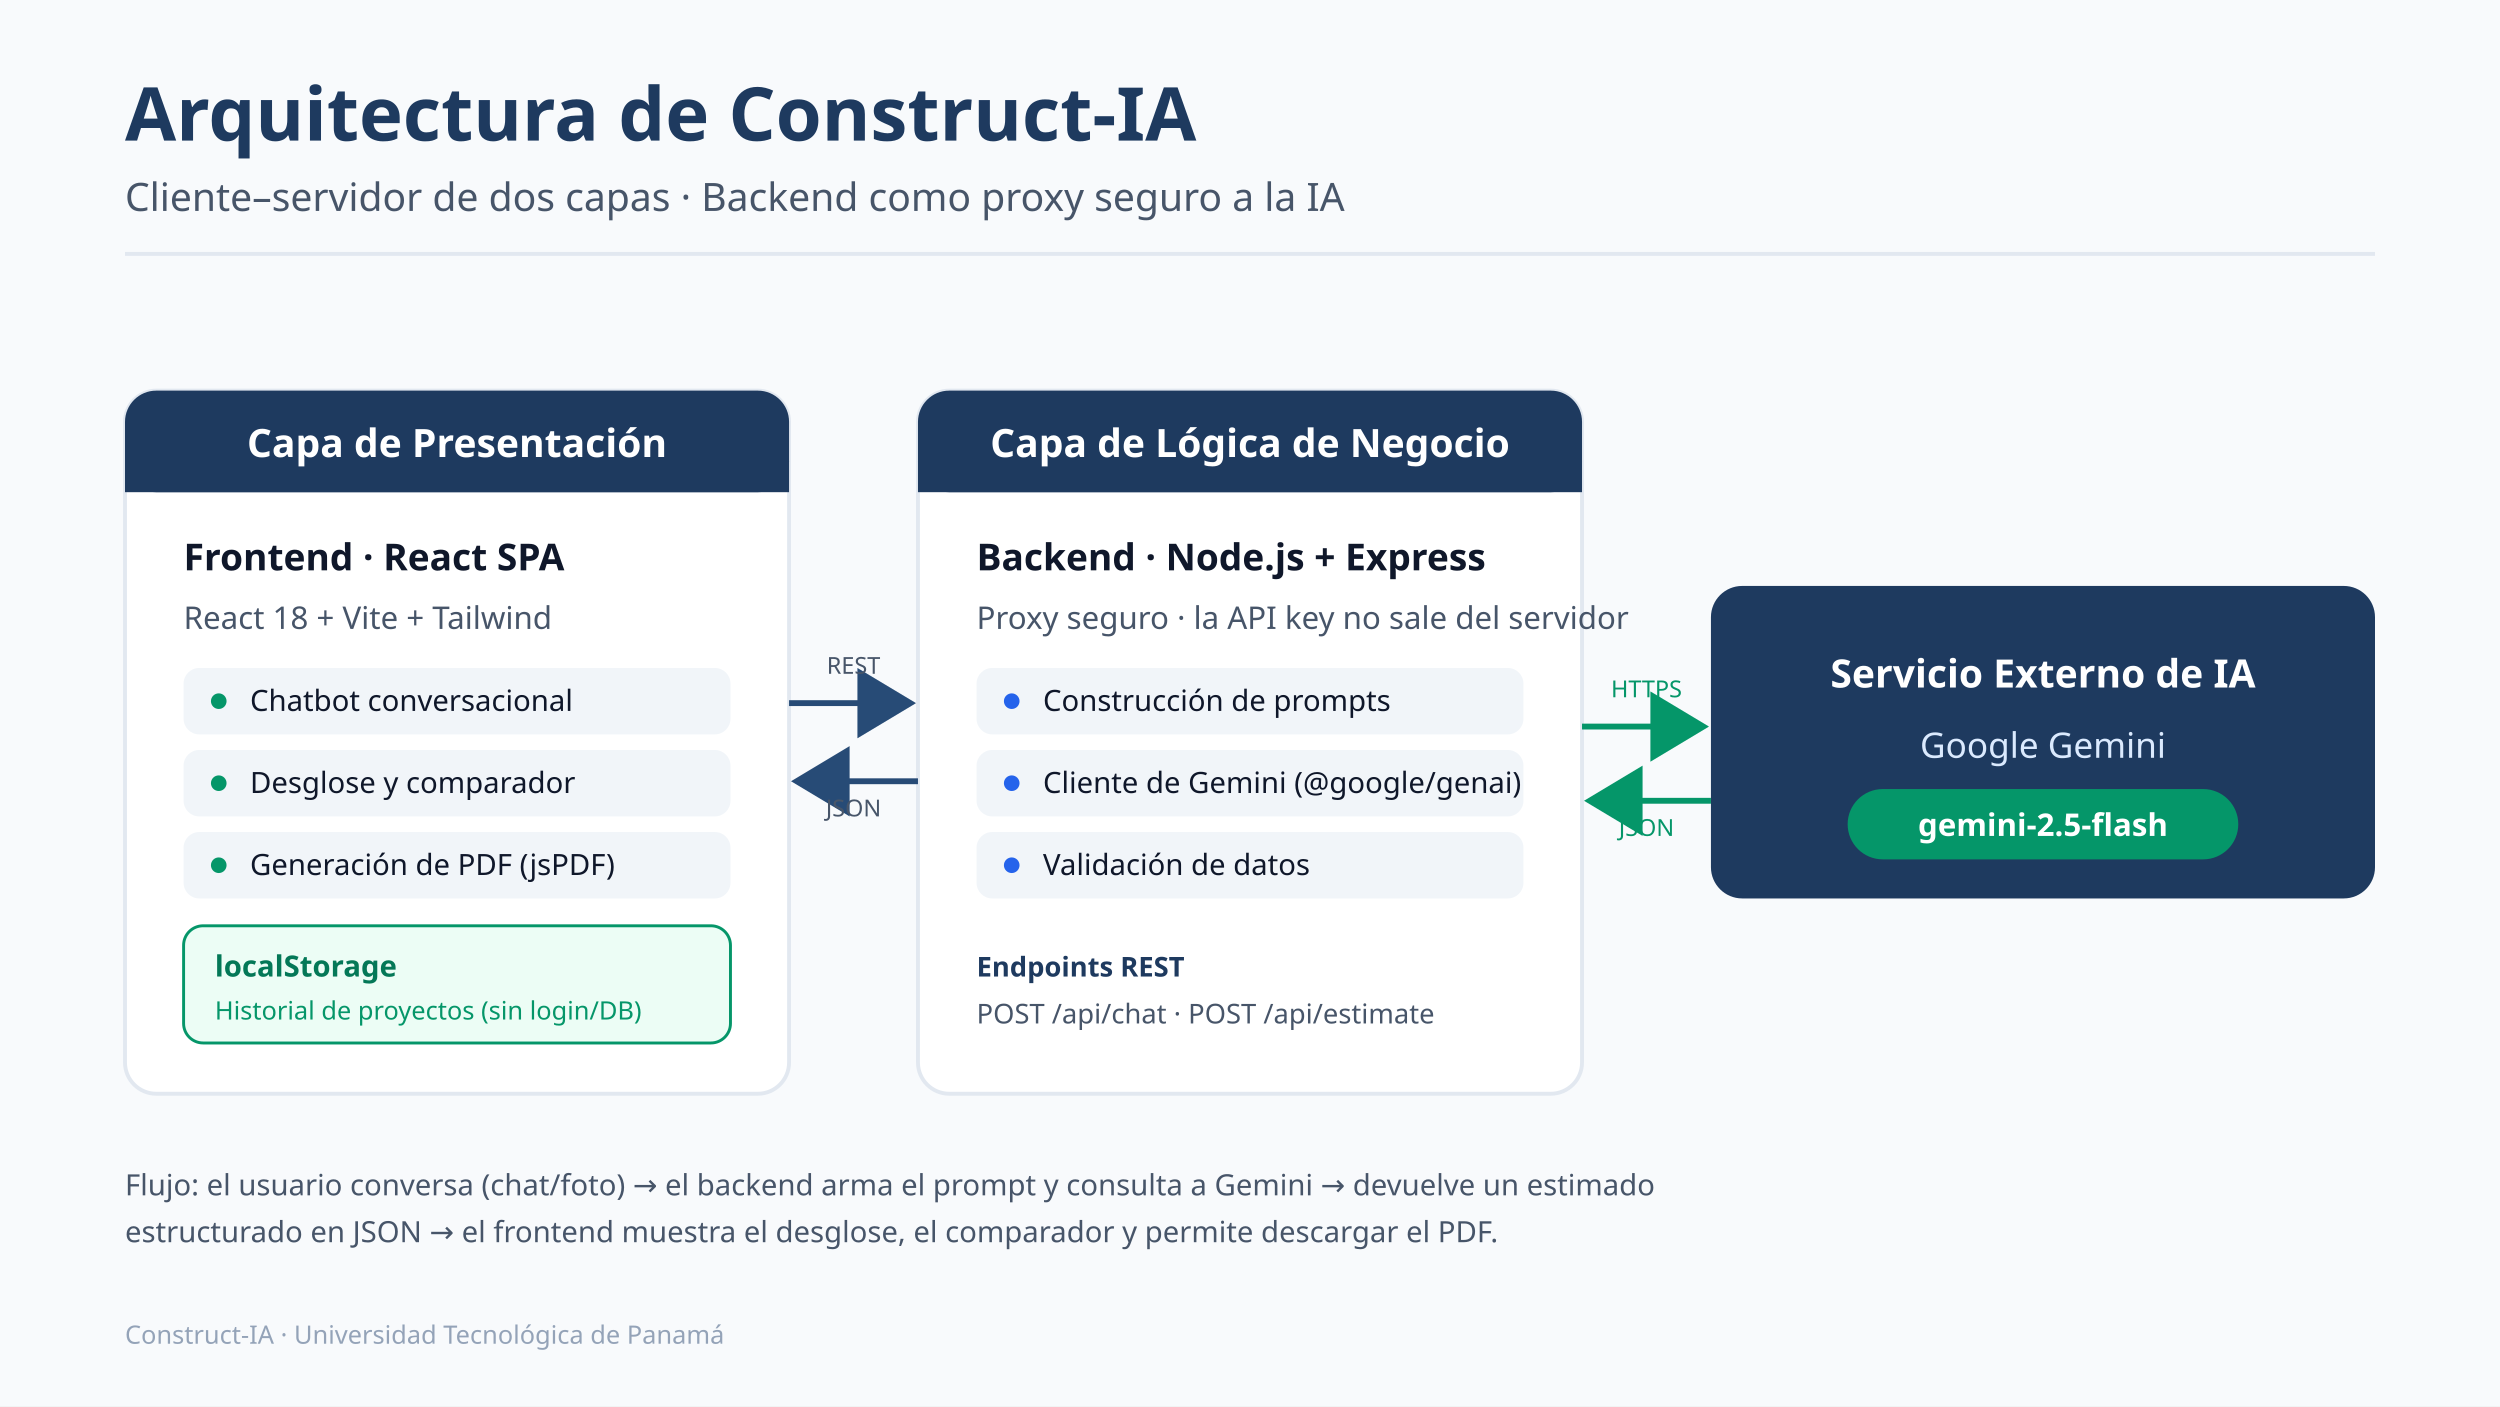
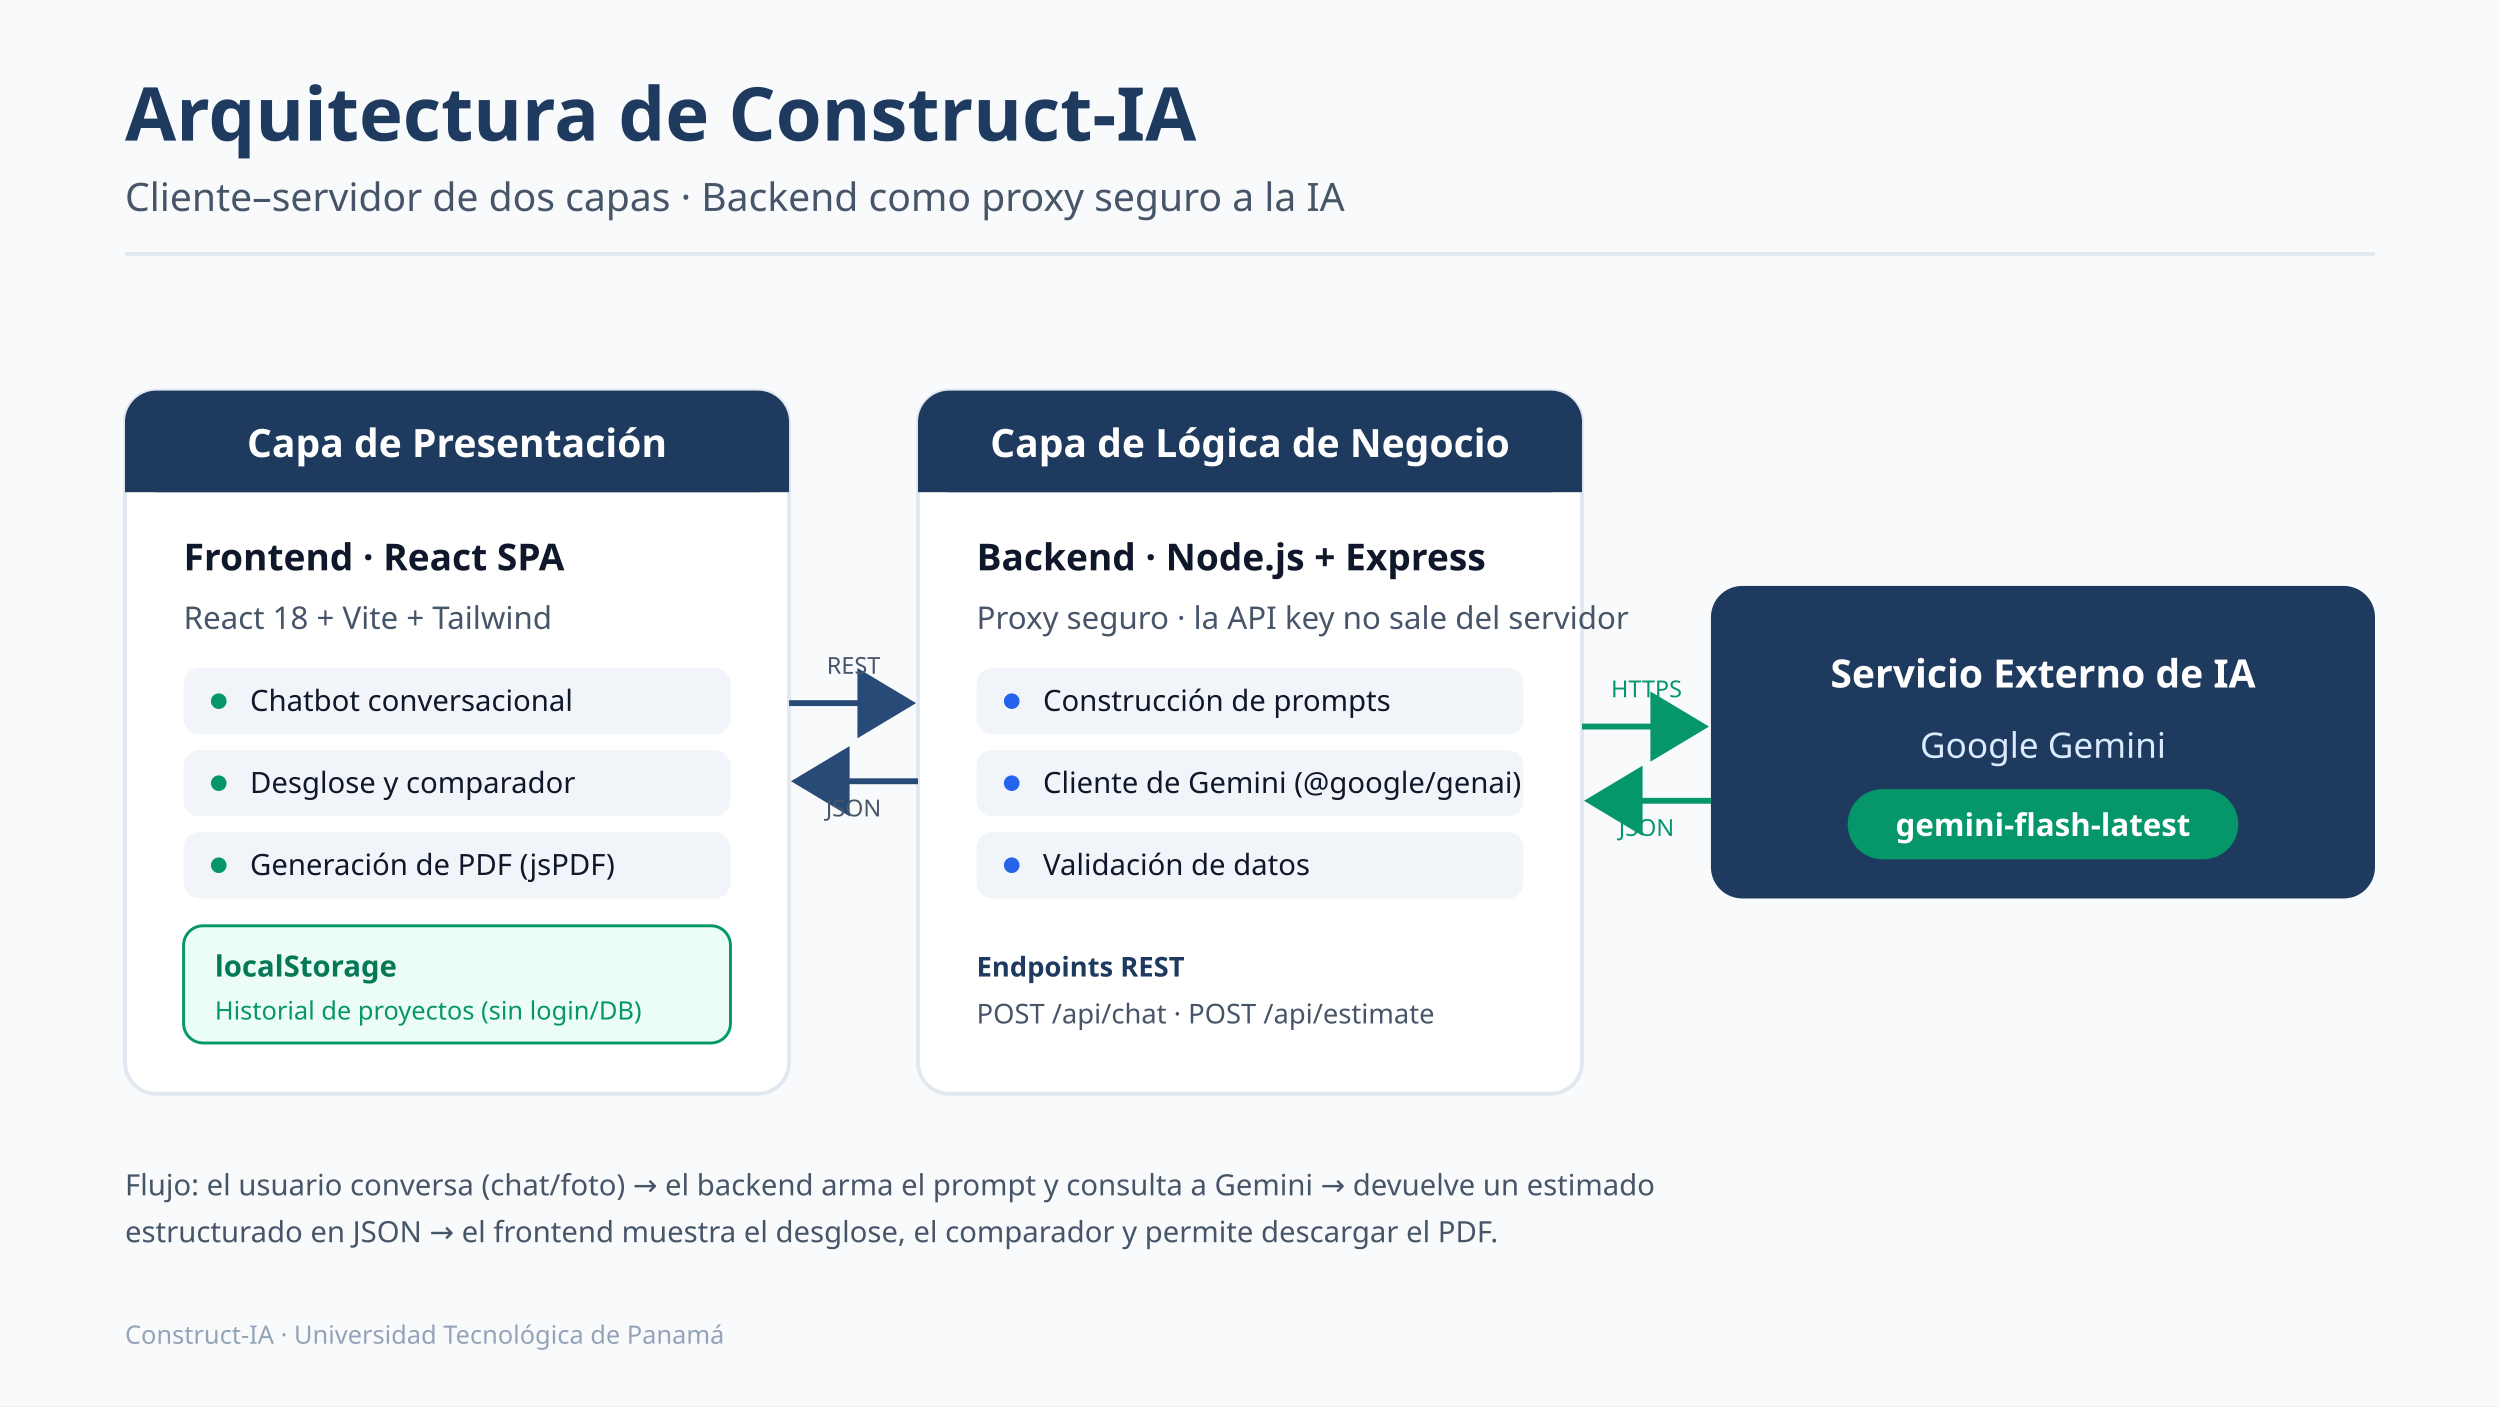
<svg xmlns="http://www.w3.org/2000/svg" viewBox="0 0 1280 720" font-family="'Poppins','Segoe UI',sans-serif">
  <rect width="1280" height="720" fill="#f8fafc" />
  <text x="64" y="72" font-size="38" font-weight="700" fill="#1e3a5f">Arquitectura de Construct-IA</text>
  <text x="64" y="108" font-size="20" fill="#475569">Cliente–servidor de dos capas · Backend como proxy seguro a la IA</text>
  <line x1="64" y1="130" x2="1216" y2="130" stroke="#e2e8f0" stroke-width="2" />
  <defs>
    <marker id="arrow" markerWidth="12" markerHeight="12" refX="9" refY="6" orient="auto">
      <path d="M0,0 L10,6 L0,12 Z" fill="#274b76" />
    </marker>
    <marker id="arrowG" markerWidth="12" markerHeight="12" refX="9" refY="6" orient="auto">
      <path d="M0,0 L10,6 L0,12 Z" fill="#059669" />
    </marker>
  </defs>
  <rect x="64" y="200" width="340" height="360" rx="16" fill="#ffffff" stroke="#e2e8f0" stroke-width="2" />
  <rect x="64" y="200" width="340" height="52" rx="16" fill="#1e3a5f" />
  <rect x="64" y="236" width="340" height="16" fill="#1e3a5f" />
  <text x="234" y="234" font-size="20" font-weight="600" fill="#ffffff" text-anchor="middle">Capa de Presentación</text>
  <text x="94" y="292" font-size="19" font-weight="600" fill="#0f172a">Frontend · React SPA</text>
  <text x="94" y="322" font-size="16" fill="#475569">React 18 + Vite + Tailwind</text>
  <g font-size="15" fill="#0f172a">
    <rect x="94" y="342" width="280" height="34" rx="8" fill="#f1f5f9" />
    <circle cx="112" cy="359" r="4" fill="#059669" />
    <text x="128" y="364">Chatbot conversacional</text>
    <rect x="94" y="384" width="280" height="34" rx="8" fill="#f1f5f9" />
    <circle cx="112" cy="401" r="4" fill="#059669" />
    <text x="128" y="406">Desglose y comparador</text>
    <rect x="94" y="426" width="280" height="34" rx="8" fill="#f1f5f9" />
    <circle cx="112" cy="443" r="4" fill="#059669" />
    <text x="128" y="448">Generación de PDF (jsPDF)</text>
  </g>
  <rect x="94" y="474" width="280" height="60" rx="10" fill="#ecfdf5" stroke="#059669" stroke-width="1.5" />
  <text x="110" y="500" font-size="15" font-weight="600" fill="#047857">localStorage</text>
  <text x="110" y="522" font-size="13" fill="#059669">Historial de proyectos (sin login/DB)</text>
  <rect x="470" y="200" width="340" height="360" rx="16" fill="#ffffff" stroke="#e2e8f0" stroke-width="2" />
  <rect x="470" y="200" width="340" height="52" rx="16" fill="#1e3a5f" />
  <rect x="470" y="236" width="340" height="16" fill="#1e3a5f" />
  <text x="640" y="234" font-size="20" font-weight="600" fill="#ffffff" text-anchor="middle">Capa de Lógica de Negocio</text>
  <text x="500" y="292" font-size="19" font-weight="600" fill="#0f172a">Backend · Node.js + Express</text>
  <text x="500" y="322" font-size="16" fill="#475569">Proxy seguro · la API key no sale del servidor</text>
  <g font-size="15" fill="#0f172a">
    <rect x="500" y="342" width="280" height="34" rx="8" fill="#f1f5f9" />
    <circle cx="518" cy="359" r="4" fill="#2563eb" />
    <text x="534" y="364">Construcción de prompts</text>
    <rect x="500" y="384" width="280" height="34" rx="8" fill="#f1f5f9" />
    <circle cx="518" cy="401" r="4" fill="#2563eb" />
    <text x="534" y="406">Cliente de Gemini (@google/genai)</text>
    <rect x="500" y="426" width="280" height="34" rx="8" fill="#f1f5f9" />
    <circle cx="518" cy="443" r="4" fill="#2563eb" />
    <text x="534" y="448">Validación de datos</text>
  </g>
  <g font-size="14" fill="#475569">
    <text x="500" y="500" font-weight="600" fill="#1e3a5f">Endpoints REST</text>
    <text x="500" y="524">POST /api/chat · POST /api/estimate</text>
  </g>
  <rect x="876" y="300" width="340" height="160" rx="16" fill="#1e3a5f" />
  <text x="1046" y="352" font-size="20" font-weight="600" fill="#ffffff" text-anchor="middle">Servicio Externo de IA</text>
  <text x="1046" y="388" font-size="18" fill="#dbeafe" text-anchor="middle">Google Gemini</text>
  <rect x="946" y="404" width="200" height="36" rx="18" fill="#059669" />
-   <text x="1046" y="428" font-size="16" font-weight="600" fill="#ffffff" text-anchor="middle">gemini-2.5-flash</text>
+   <text x="1046" y="428" font-size="16" font-weight="600" fill="#ffffff" text-anchor="middle">gemini-flash-latest</text>
  <line x1="404" y1="360" x2="466" y2="360" stroke="#274b76" stroke-width="3" marker-end="url(#arrow)" />
  <line x1="470" y1="400" x2="408" y2="400" stroke="#274b76" stroke-width="3" marker-end="url(#arrow)" />
  <text x="437" y="345" font-size="12" fill="#475569" text-anchor="middle">REST</text>
  <text x="437" y="418" font-size="12" fill="#475569" text-anchor="middle">JSON</text>
  <line x1="810" y1="372" x2="872" y2="372" stroke="#059669" stroke-width="3" marker-end="url(#arrowG)" />
  <line x1="876" y1="410" x2="814" y2="410" stroke="#059669" stroke-width="3" marker-end="url(#arrowG)" />
  <text x="843" y="357" font-size="12" fill="#059669" text-anchor="middle">HTTPS</text>
  <text x="843" y="428" font-size="12" fill="#059669" text-anchor="middle">JSON</text>
  <text x="64" y="612" font-size="15" fill="#475569">Flujo: el usuario conversa (chat/foto) → el backend arma el prompt y consulta a Gemini → devuelve un estimado</text>
  <text x="64" y="636" font-size="15" fill="#475569">estructurado en JSON → el frontend muestra el desglose, el comparador y permite descargar el PDF.</text>
  <text x="64" y="688" font-size="13" fill="#94a3b8">Construct-IA · Universidad Tecnológica de Panamá</text>
</svg>
